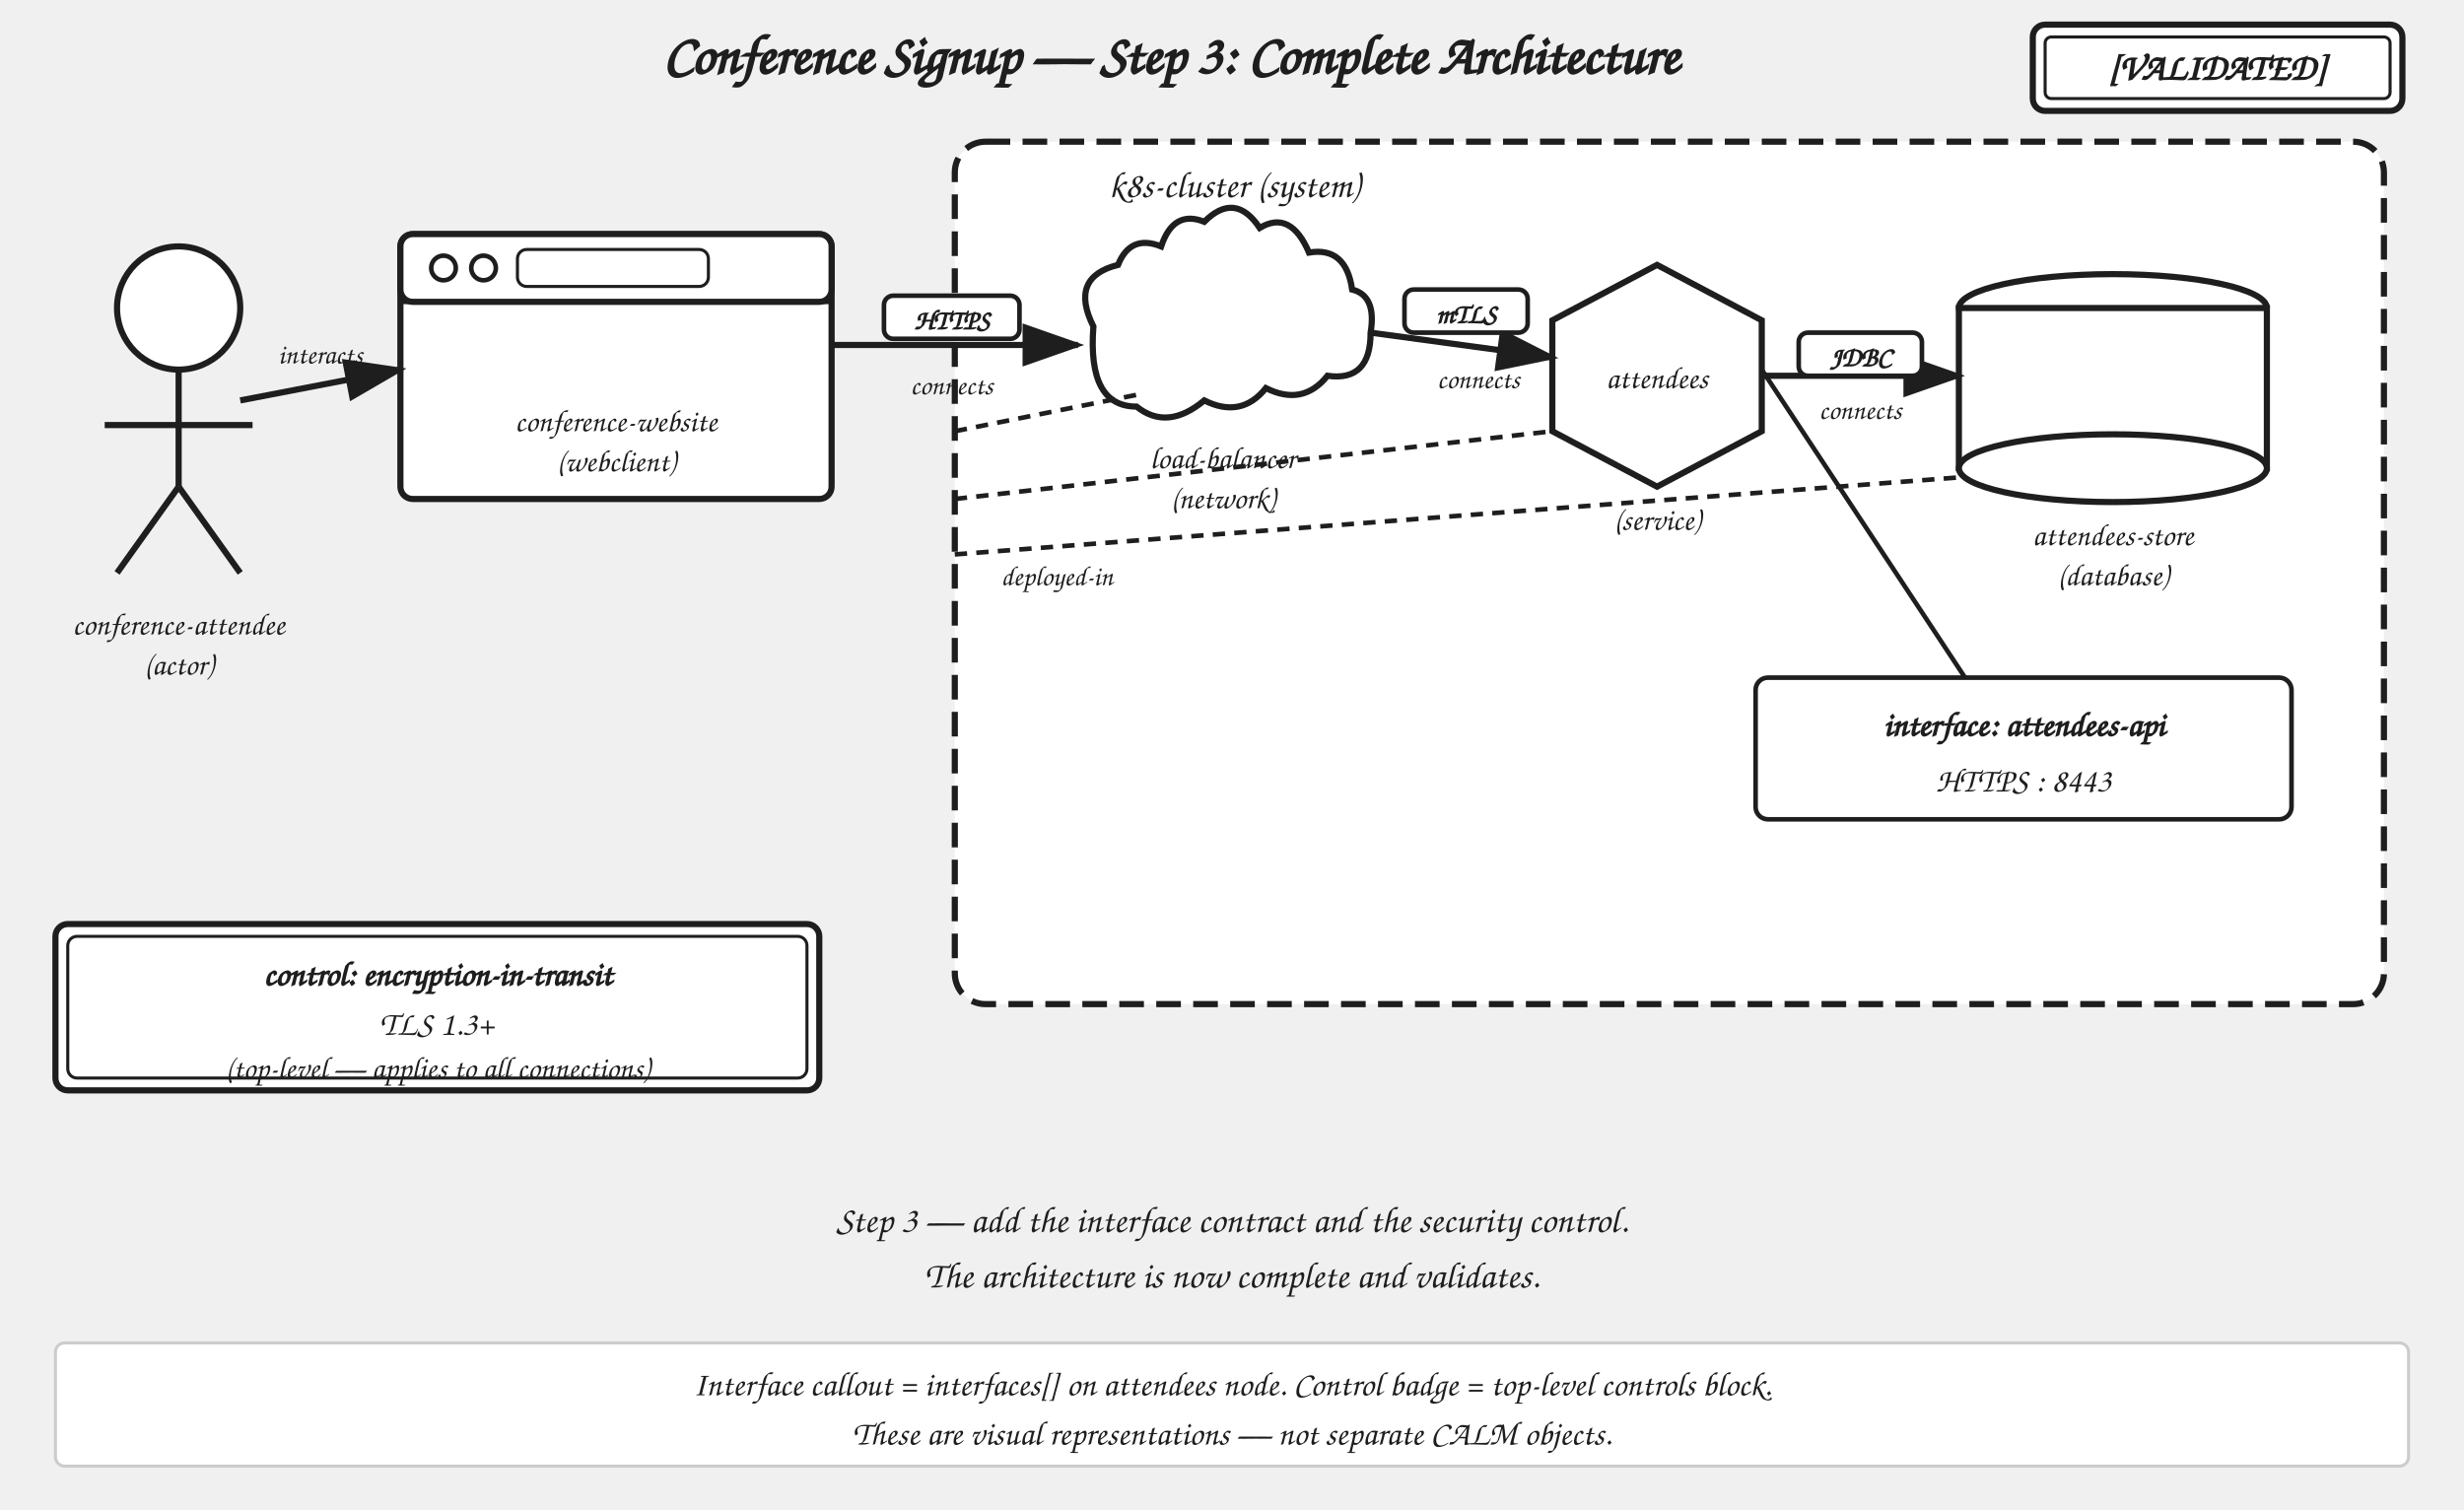
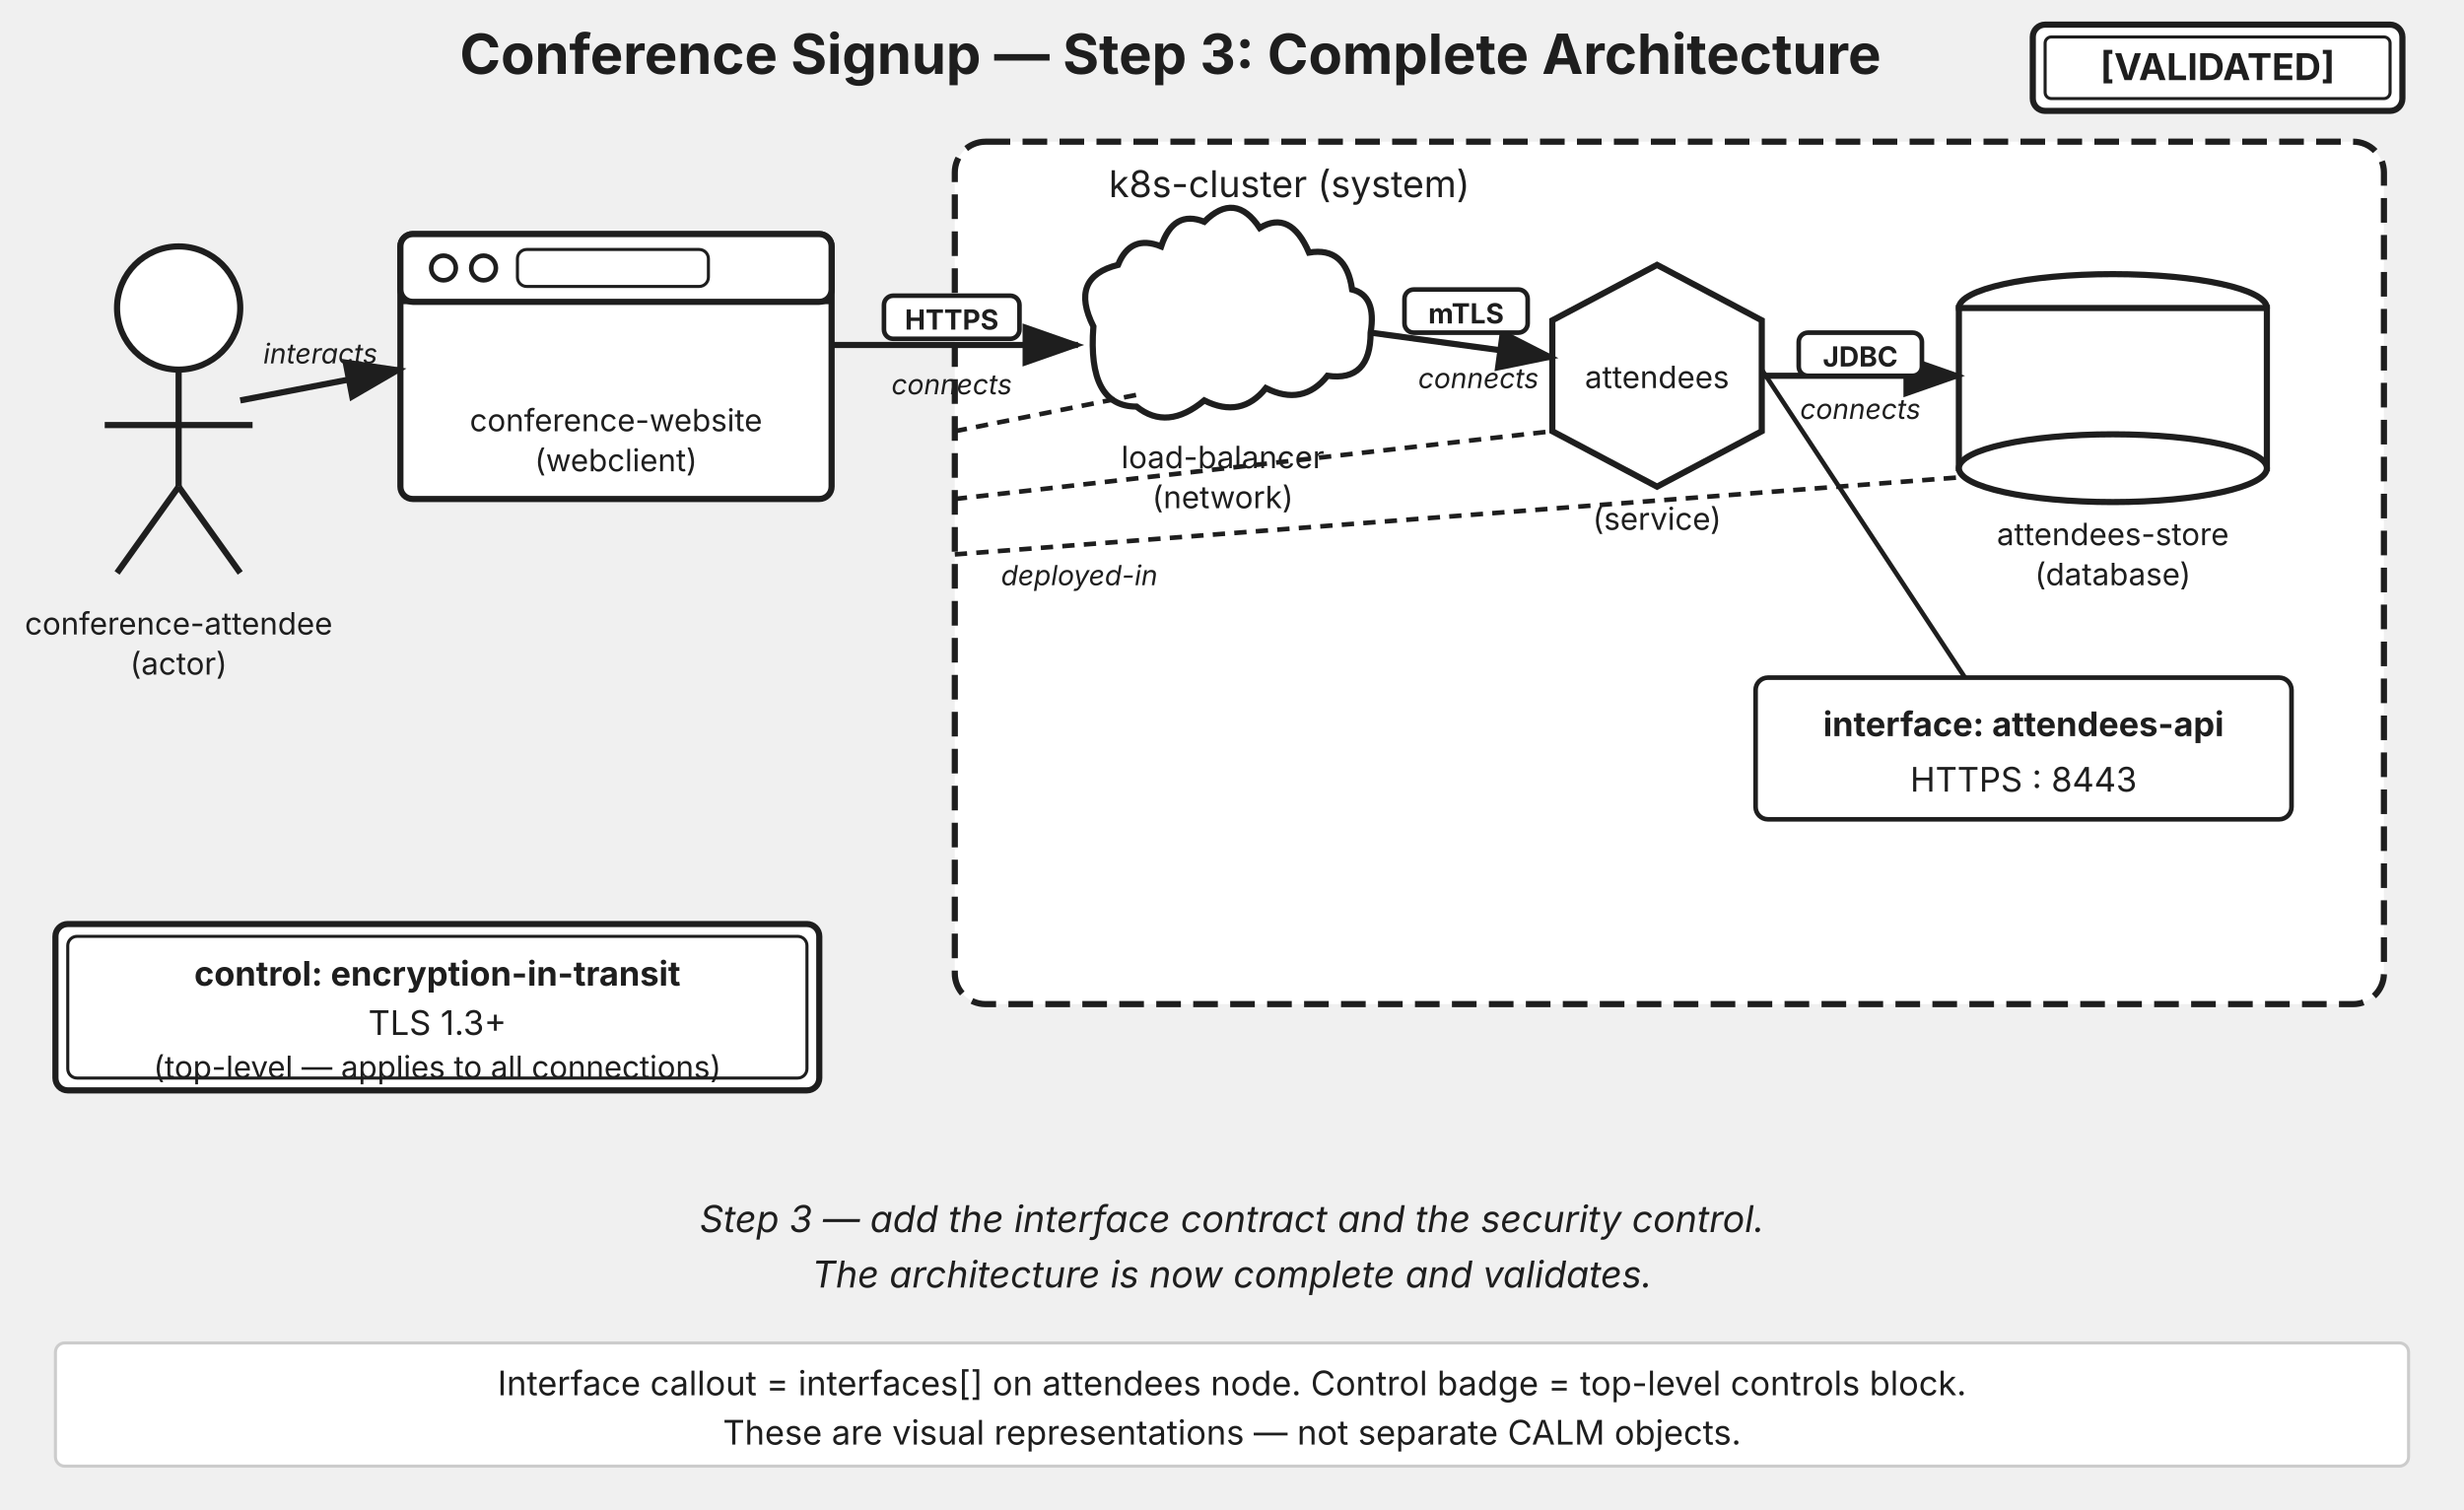
<svg xmlns="http://www.w3.org/2000/svg" viewBox="0 0 800 490" width="800" height="490" style="background:#ffffff">
  <defs>
    <marker id="arr" markerWidth="10" markerHeight="7" refX="9" refY="3.5" orient="auto">
      <polygon points="0 0, 10 3.5, 0 7" fill="#1e1e1e" />
    </marker>
  </defs>
-   <style>text { font-family: Virgil, 'Segoe UI Emoji', cursive; fill: #1e1e1e; }</style>
+   <style>text { font-family: Inter, system-ui, sans-serif; fill: #1e1e1e; }</style>
  <text x="380" y="24" font-size="18" text-anchor="middle" font-weight="bold">Conference Signup — Step 3: Complete Architecture</text>
  <rect x="660" y="8" width="120" height="28" rx="4" ry="4" stroke="#1e1e1e" stroke-width="2" fill="#ffffff" />
  <rect x="664" y="12" width="112" height="20" rx="2" ry="2" stroke="#1e1e1e" stroke-width="1" fill="#ffffff" />
  <text x="720" y="26" font-size="12" text-anchor="middle" font-weight="bold">[VALIDATED]</text>
  <rect x="310" y="46" width="464" height="280" rx="10" ry="10" stroke="#1e1e1e" stroke-width="2" stroke-dasharray="8,4" fill="#ffffff" />
  <text x="360" y="64" font-size="12" fill="#757575">k8s-cluster (system)</text>
  <circle cx="58" cy="100" r="20" stroke="#1e1e1e" stroke-width="2" fill="#ffffff" />
  <line x1="58" y1="120" x2="58" y2="158" stroke="#1e1e1e" stroke-width="2" />
  <line x1="34" y1="138" x2="82" y2="138" stroke="#1e1e1e" stroke-width="2" />
  <line x1="58" y1="158" x2="38" y2="186" stroke="#1e1e1e" stroke-width="2" />
  <line x1="58" y1="158" x2="78" y2="186" stroke="#1e1e1e" stroke-width="2" />
  <text x="58" y="206" font-size="10" text-anchor="middle">conference-attendee</text>
  <text x="58" y="219" font-size="10" text-anchor="middle" fill="#757575">(actor)</text>
  <rect x="130" y="76" width="140" height="86" rx="4" ry="4" stroke="#1e1e1e" stroke-width="2" fill="#ffffff" />
  <rect x="130" y="76" width="140" height="22" rx="4" ry="4" stroke="#1e1e1e" stroke-width="2" fill="#ffffff" />
  <line x1="130" y1="98" x2="270" y2="98" stroke="#1e1e1e" stroke-width="1.5" />
  <circle cx="144" cy="87" r="4" stroke="#1e1e1e" stroke-width="1.5" fill="#ffffff" />
  <circle cx="157" cy="87" r="4" stroke="#1e1e1e" stroke-width="1.5" fill="#ffffff" />
  <rect x="168" y="81" width="62" height="12" rx="3" ry="3" stroke="#1e1e1e" stroke-width="1" fill="#ffffff" />
  <text x="200" y="140" font-size="10" text-anchor="middle">conference-website</text>
  <text x="200" y="153" font-size="10" text-anchor="middle" fill="#757575">(webclient)</text>
  <path d="M355,106 Q347,90 363,86 Q367,76 377,80 Q381,68 391,72 Q401,62 409,74 Q419,68 425,82 Q437,80 439,94 Q447,96 445,108 Q445,124 431,122 Q423,132 411,126 Q403,136 391,130 Q379,140 369,132 Q353,132 355,106 Z" stroke="#1e1e1e" stroke-width="2" fill="#ffffff" />
  <text x="397" y="152" font-size="10" text-anchor="middle">load-balancer</text>
  <text x="397" y="165" font-size="10" text-anchor="middle" fill="#757575">(network)</text>
  <polygon points="538,86 572,104 572,140 538,158 504,140 504,104" stroke="#1e1e1e" stroke-width="2" fill="#ffffff" />
  <text x="538" y="126" font-size="10" text-anchor="middle">attendees</text>
  <text x="538" y="172" font-size="10" text-anchor="middle" fill="#757575">(service)</text>
  <ellipse cx="686" cy="100" rx="50" ry="11" stroke="#1e1e1e" stroke-width="2" fill="#ffffff" />
  <rect x="636" y="100" width="100" height="52" stroke="#1e1e1e" stroke-width="2" fill="#ffffff" />
  <ellipse cx="686" cy="152" rx="50" ry="11" stroke="#1e1e1e" stroke-width="2" fill="#ffffff" />
  <text x="686" y="177" font-size="10" text-anchor="middle">attendees-store</text>
  <text x="686" y="190" font-size="10" text-anchor="middle" fill="#757575">(database)</text>
  <line x1="78" y1="130" x2="130" y2="120" stroke="#1e1e1e" stroke-width="2" marker-end="url(#arr)" />
  <text x="104" y="118" font-size="9" text-anchor="middle" font-style="italic">interacts</text>
  <line x1="270" y1="112" x2="350" y2="112" stroke="#1e1e1e" stroke-width="2" marker-end="url(#arr)" />
  <rect x="287" y="96" width="44" height="14" rx="3" ry="3" stroke="#1e1e1e" stroke-width="1.5" fill="#ffffff" />
  <text x="309" y="107" font-size="9" text-anchor="middle" font-weight="bold">HTTPS</text>
  <text x="309" y="128" font-size="9" text-anchor="middle" font-style="italic">connects</text>
  <line x1="445" y1="108" x2="504" y2="116" stroke="#1e1e1e" stroke-width="2" marker-end="url(#arr)" />
  <rect x="456" y="94" width="40" height="14" rx="3" ry="3" stroke="#1e1e1e" stroke-width="1.5" fill="#ffffff" />
  <text x="476" y="105" font-size="9" text-anchor="middle" font-weight="bold">mTLS</text>
  <text x="480" y="126" font-size="9" text-anchor="middle" font-style="italic">connects</text>
  <line x1="572" y1="122" x2="636" y2="122" stroke="#1e1e1e" stroke-width="2" marker-end="url(#arr)" />
  <rect x="584" y="108" width="40" height="14" rx="3" ry="3" stroke="#1e1e1e" stroke-width="1.5" fill="#ffffff" />
  <text x="604" y="119" font-size="9" text-anchor="middle" font-weight="bold">JDBC</text>
  <text x="604" y="136" font-size="9" text-anchor="middle" font-style="italic">connects</text>
  <line x1="310" y1="140" x2="370" y2="128" stroke="#1e1e1e" stroke-width="1.5" stroke-dasharray="4,3" />
  <line x1="310" y1="162" x2="504" y2="140" stroke="#1e1e1e" stroke-width="1.5" stroke-dasharray="4,3" />
  <line x1="310" y1="180" x2="636" y2="155" stroke="#1e1e1e" stroke-width="1.5" stroke-dasharray="4,3" />
  <text x="325" y="190" font-size="9" fill="#757575" font-style="italic">deployed-in</text>
  <line x1="572" y1="120" x2="638" y2="220" stroke="#1e1e1e" stroke-width="1.5" />
  <rect x="570" y="220" width="174" height="46" rx="4" ry="4" stroke="#1e1e1e" stroke-width="1.5" fill="#ffffff" />
  <text x="657" y="239" font-size="11" text-anchor="middle" font-weight="bold">interface: attendees-api</text>
  <text x="657" y="257" font-size="11" text-anchor="middle">HTTPS : 8443</text>
  <rect x="18" y="300" width="248" height="54" rx="4" ry="4" stroke="#1e1e1e" stroke-width="2" fill="#ffffff" />
  <rect x="22" y="304" width="240" height="46" rx="3" ry="3" stroke="#1e1e1e" stroke-width="1" fill="#ffffff" />
  <text x="142" y="320" font-size="11" text-anchor="middle" font-weight="bold">control: encryption-in-transit</text>
  <text x="142" y="336" font-size="11" text-anchor="middle">TLS 1.3+</text>
  <text x="142" y="350" font-size="10" text-anchor="middle" fill="#757575">(top-level — applies to all connections)</text>
  <text x="400" y="400" font-size="12" text-anchor="middle" font-style="italic">Step 3 — add the interface contract and the security control.</text>
  <text x="400" y="418" font-size="12" text-anchor="middle" font-style="italic">The architecture is now complete and validates.</text>
  <rect x="18" y="436" width="764" height="40" rx="3" ry="3" stroke="#cccccc" stroke-width="1" fill="#ffffff" />
  <text x="400" y="453" font-size="11" text-anchor="middle" fill="#757575">Interface callout = interfaces[] on attendees node. Control badge = top-level controls block.</text>
  <text x="400" y="469" font-size="11" text-anchor="middle" fill="#757575">These are visual representations — not separate CALM objects.</text>
</svg>
